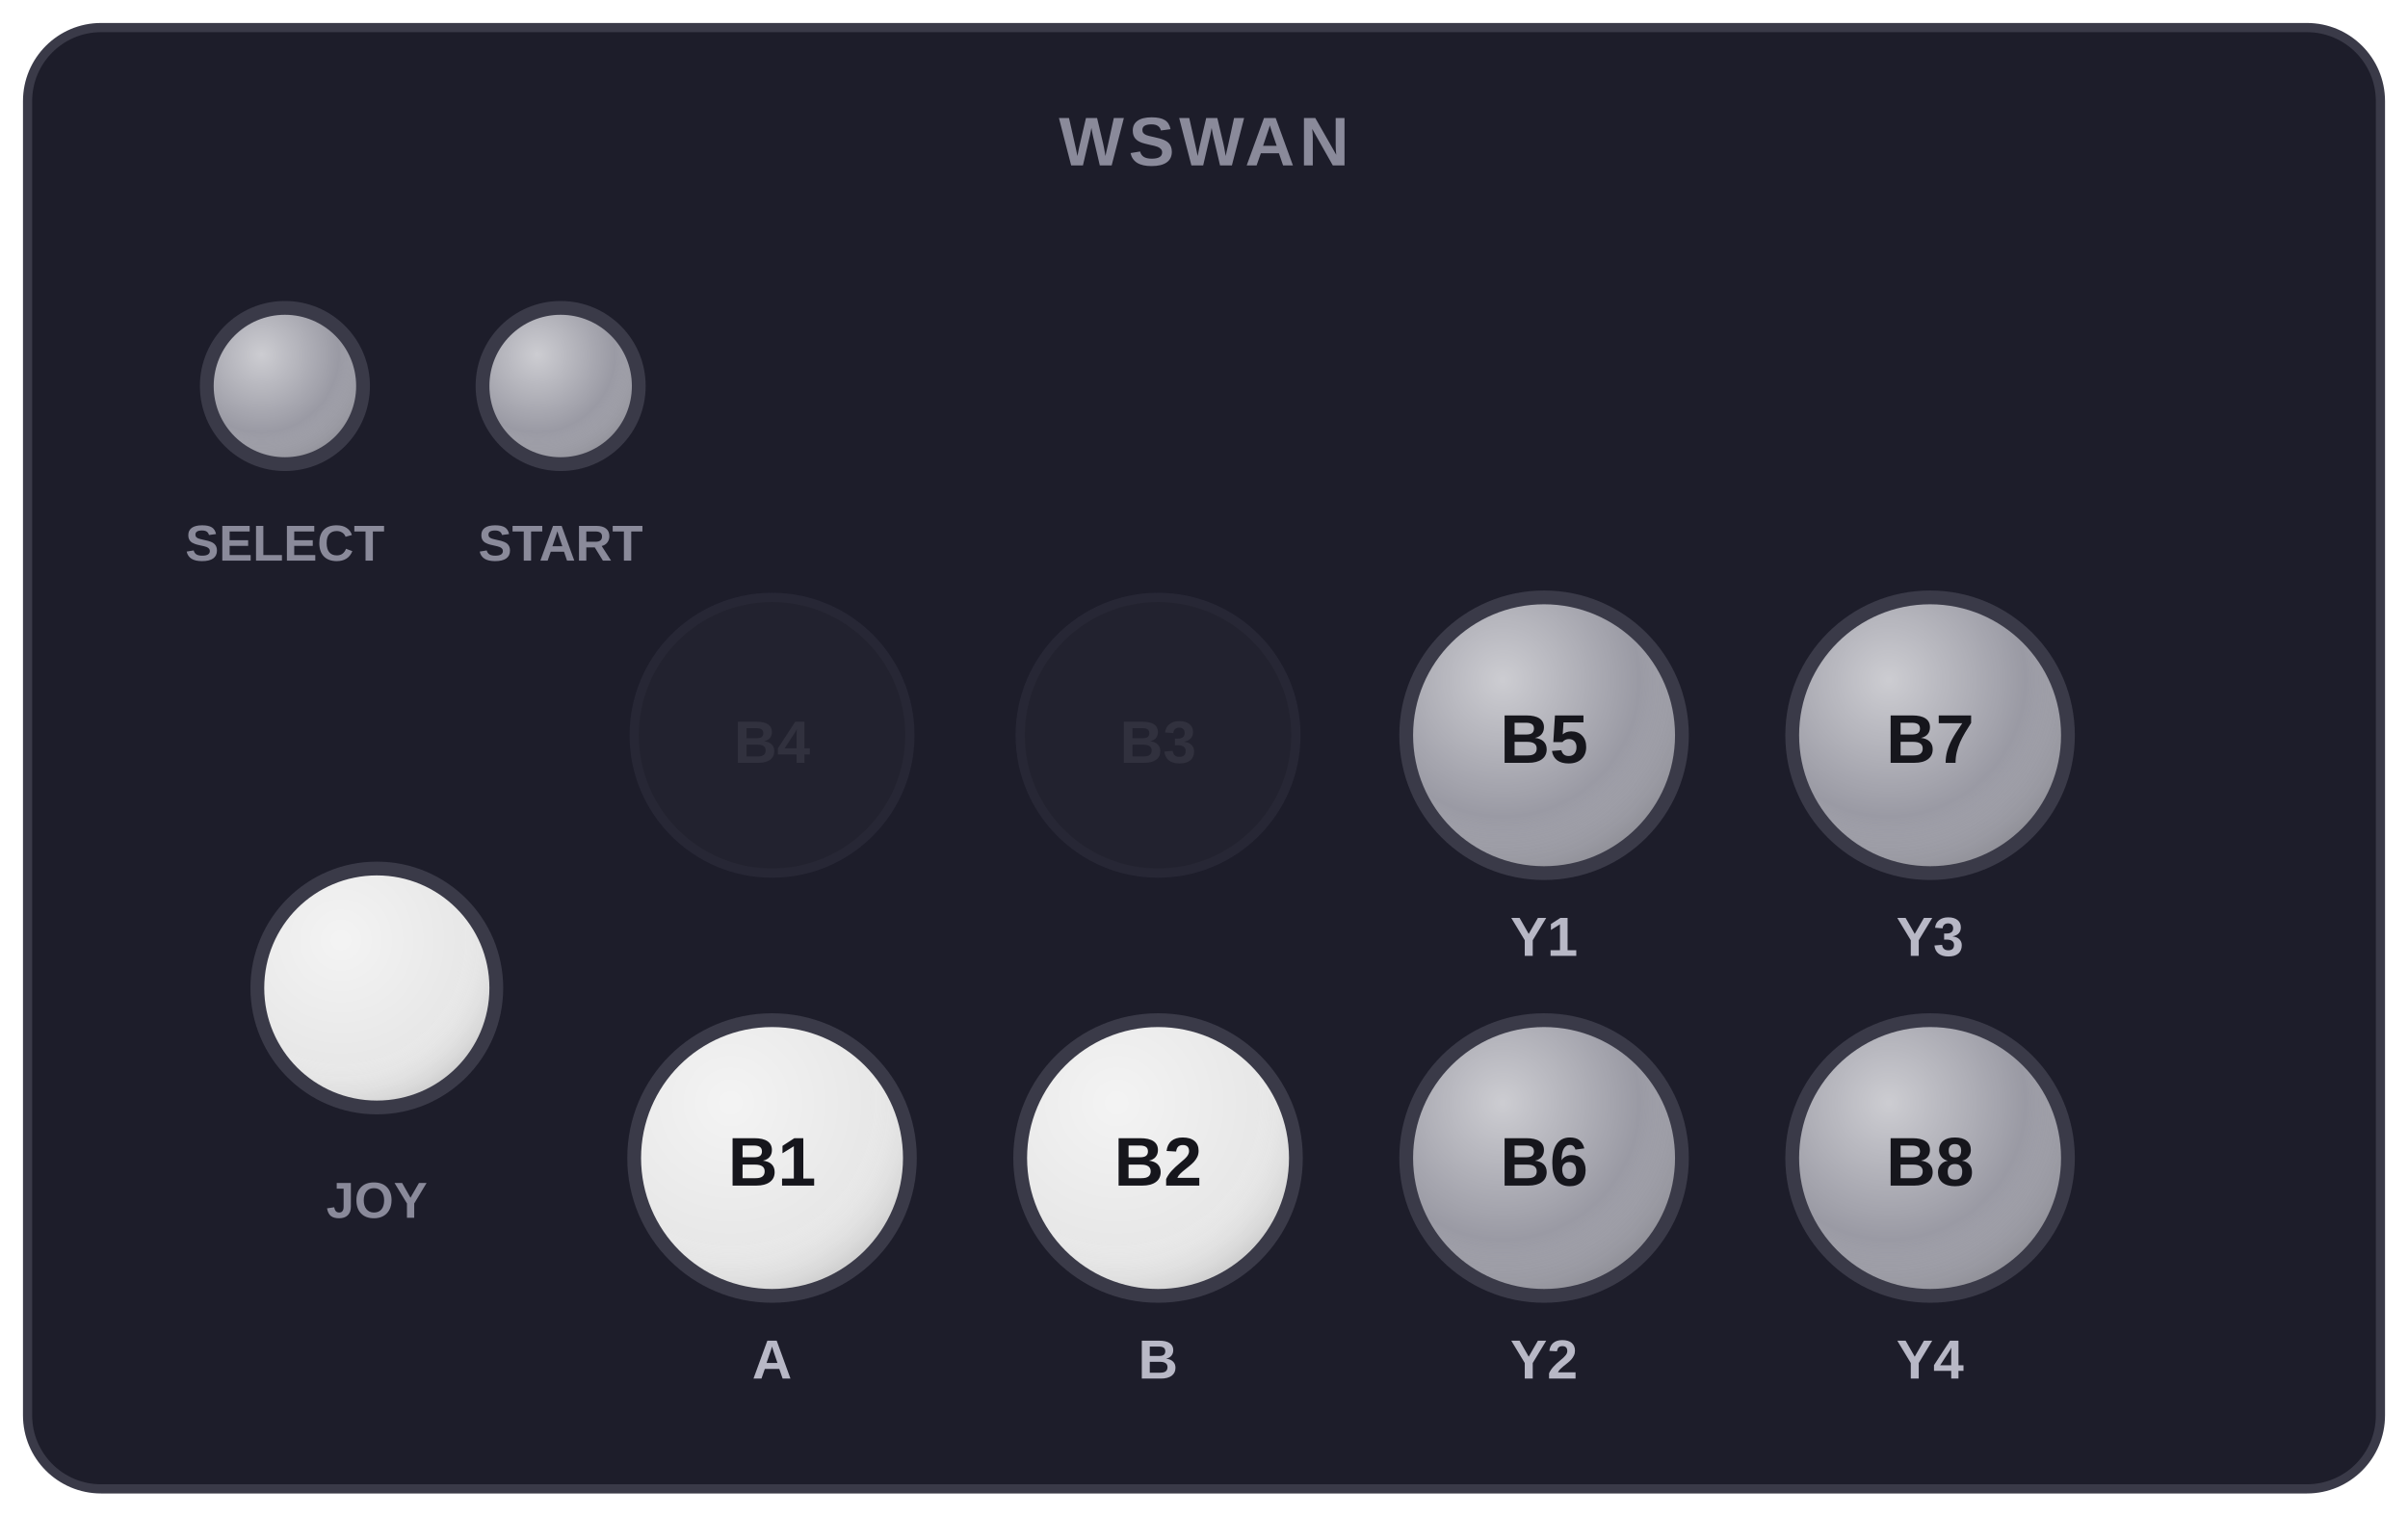
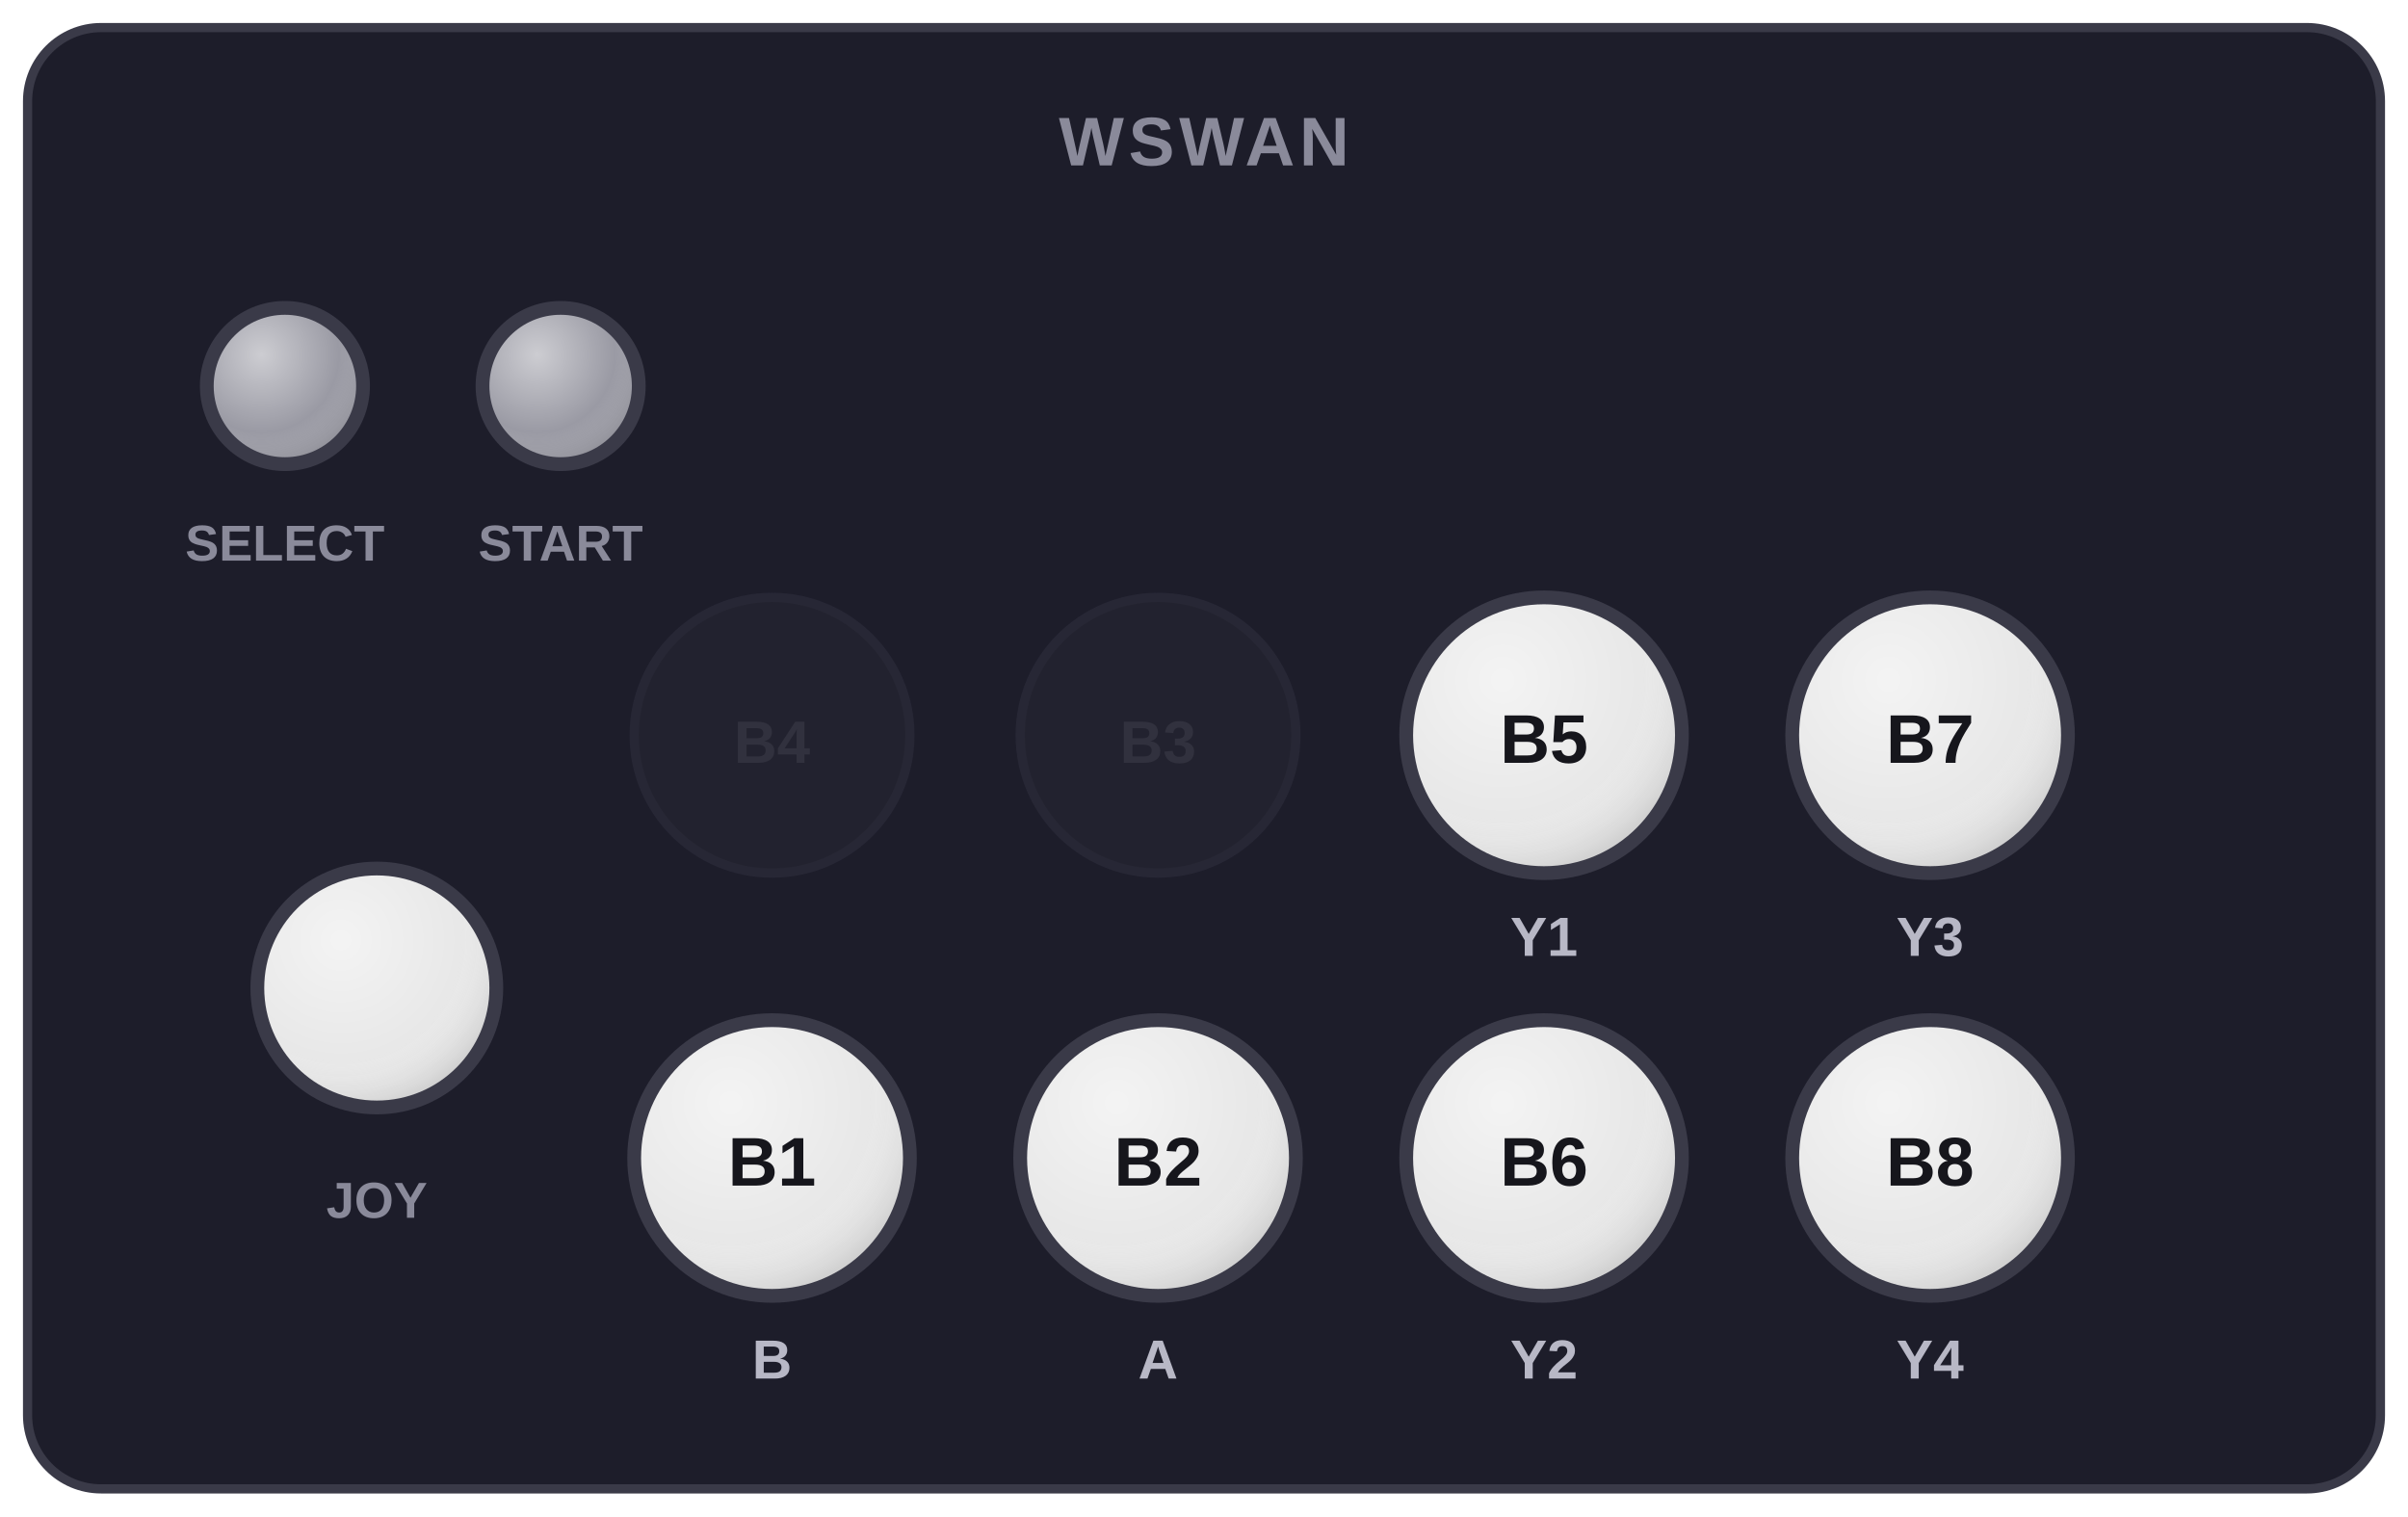
<svg xmlns="http://www.w3.org/2000/svg" viewBox="0 0 524 330" font-family="Segoe UI, Arial, sans-serif">
  <defs>
    <radialGradient id="dome" cx="0.35" cy="0.3" r="0.9">
      <stop offset="0" stop-color="#ffffff" stop-opacity="0.5" />
      <stop offset="0.55" stop-color="#ffffff" stop-opacity="0" />
      <stop offset="1" stop-color="#000000" stop-opacity="0.35" />
    </radialGradient>
  </defs>
  <rect x="6" y="6" width="512" height="318" rx="16" fill="#1d1d2a" stroke="#3a3a48" stroke-width="2" />
  <text x="262" y="36" text-anchor="middle" fill="#8a8a9a" font-size="15" font-weight="bold" letter-spacing="1">WSWAN</text>
  <circle cx="62" cy="84" r="17" fill="#9a9aa4" />
  <circle cx="62" cy="84" r="17" fill="url(#dome)" />
  <circle cx="62" cy="84" r="17" fill="none" stroke="#3a3a48" stroke-width="3" />
  <text x="62" y="122" text-anchor="middle" fill="#8a8a9a" font-size="11" font-weight="bold">SELECT</text>
  <circle cx="122" cy="84" r="17" fill="#9a9aa4" />
  <circle cx="122" cy="84" r="17" fill="url(#dome)" />
  <circle cx="122" cy="84" r="17" fill="none" stroke="#3a3a48" stroke-width="3" />
  <text x="122" y="122" text-anchor="middle" fill="#8a8a9a" font-size="11" font-weight="bold">START</text>
  <circle cx="82" cy="215" r="26" fill="#e8e8e8" />
  <circle cx="82" cy="215" r="26" fill="url(#dome)" />
  <circle cx="82" cy="215" r="26" fill="none" stroke="#3a3a48" stroke-width="3" />
  <text x="82" y="265" text-anchor="middle" fill="#8a8a9a" font-size="11" font-weight="bold">JOY</text>
  <g opacity="0.18">
    <circle cx="168" cy="160" r="30" fill="#3a3a48" />
    <circle cx="168" cy="160" r="30" fill="none" stroke="#55556a" stroke-width="2" />
    <text x="168" y="166" text-anchor="middle" fill="#8a8a9a" font-size="13" font-weight="bold">B4</text>
  </g>
  <g opacity="0.18">
    <circle cx="252" cy="160" r="30" fill="#3a3a48" />
    <circle cx="252" cy="160" r="30" fill="none" stroke="#55556a" stroke-width="2" />
    <text x="252" y="166" text-anchor="middle" fill="#8a8a9a" font-size="13" font-weight="bold">B3</text>
  </g>
-   <circle cx="336" cy="160" r="30" fill="#9a9aa4" />
+   <circle cx="336" cy="160" r="30" fill="#e8e8e8" />
  <circle cx="336" cy="160" r="30" fill="url(#dome)" />
  <circle cx="336" cy="160" r="30" fill="none" stroke="#3a3a48" stroke-width="3" />
  <text x="336" y="166" text-anchor="middle" fill="#16161c" font-size="15" font-weight="bold">B5</text>
  <text x="336" y="208" text-anchor="middle" fill="#b8b8c6" font-size="12" font-weight="bold">Y1</text>
-   <circle cx="420" cy="160" r="30" fill="#9a9aa4" />
+   <circle cx="420" cy="160" r="30" fill="#e8e8e8" />
  <circle cx="420" cy="160" r="30" fill="url(#dome)" />
  <circle cx="420" cy="160" r="30" fill="none" stroke="#3a3a48" stroke-width="3" />
  <text x="420" y="166" text-anchor="middle" fill="#16161c" font-size="15" font-weight="bold">B7</text>
  <text x="420" y="208" text-anchor="middle" fill="#b8b8c6" font-size="12" font-weight="bold">Y3</text>
  <circle cx="168" cy="252" r="30" fill="#e8e8e8" />
  <circle cx="168" cy="252" r="30" fill="url(#dome)" />
  <circle cx="168" cy="252" r="30" fill="none" stroke="#3a3a48" stroke-width="3" />
  <text x="168" y="258" text-anchor="middle" fill="#16161c" font-size="15" font-weight="bold">B1</text>
-   <text x="168" y="300" text-anchor="middle" fill="#b8b8c6" font-size="12" font-weight="bold">A</text>
+   <text x="168" y="300" text-anchor="middle" fill="#b8b8c6" font-size="12" font-weight="bold">B</text>
  <circle cx="252" cy="252" r="30" fill="#e8e8e8" />
  <circle cx="252" cy="252" r="30" fill="url(#dome)" />
  <circle cx="252" cy="252" r="30" fill="none" stroke="#3a3a48" stroke-width="3" />
  <text x="252" y="258" text-anchor="middle" fill="#16161c" font-size="15" font-weight="bold">B2</text>
-   <text x="252" y="300" text-anchor="middle" fill="#b8b8c6" font-size="12" font-weight="bold">B</text>
-   <circle cx="336" cy="252" r="30" fill="#9a9aa4" />
+   <text x="252" y="300" text-anchor="middle" fill="#b8b8c6" font-size="12" font-weight="bold">A</text>
+   <circle cx="336" cy="252" r="30" fill="#e8e8e8" />
  <circle cx="336" cy="252" r="30" fill="url(#dome)" />
  <circle cx="336" cy="252" r="30" fill="none" stroke="#3a3a48" stroke-width="3" />
  <text x="336" y="258" text-anchor="middle" fill="#16161c" font-size="15" font-weight="bold">B6</text>
  <text x="336" y="300" text-anchor="middle" fill="#b8b8c6" font-size="12" font-weight="bold">Y2</text>
-   <circle cx="420" cy="252" r="30" fill="#9a9aa4" />
+   <circle cx="420" cy="252" r="30" fill="#e8e8e8" />
  <circle cx="420" cy="252" r="30" fill="url(#dome)" />
  <circle cx="420" cy="252" r="30" fill="none" stroke="#3a3a48" stroke-width="3" />
  <text x="420" y="258" text-anchor="middle" fill="#16161c" font-size="15" font-weight="bold">B8</text>
  <text x="420" y="300" text-anchor="middle" fill="#b8b8c6" font-size="12" font-weight="bold">Y4</text>
</svg>
